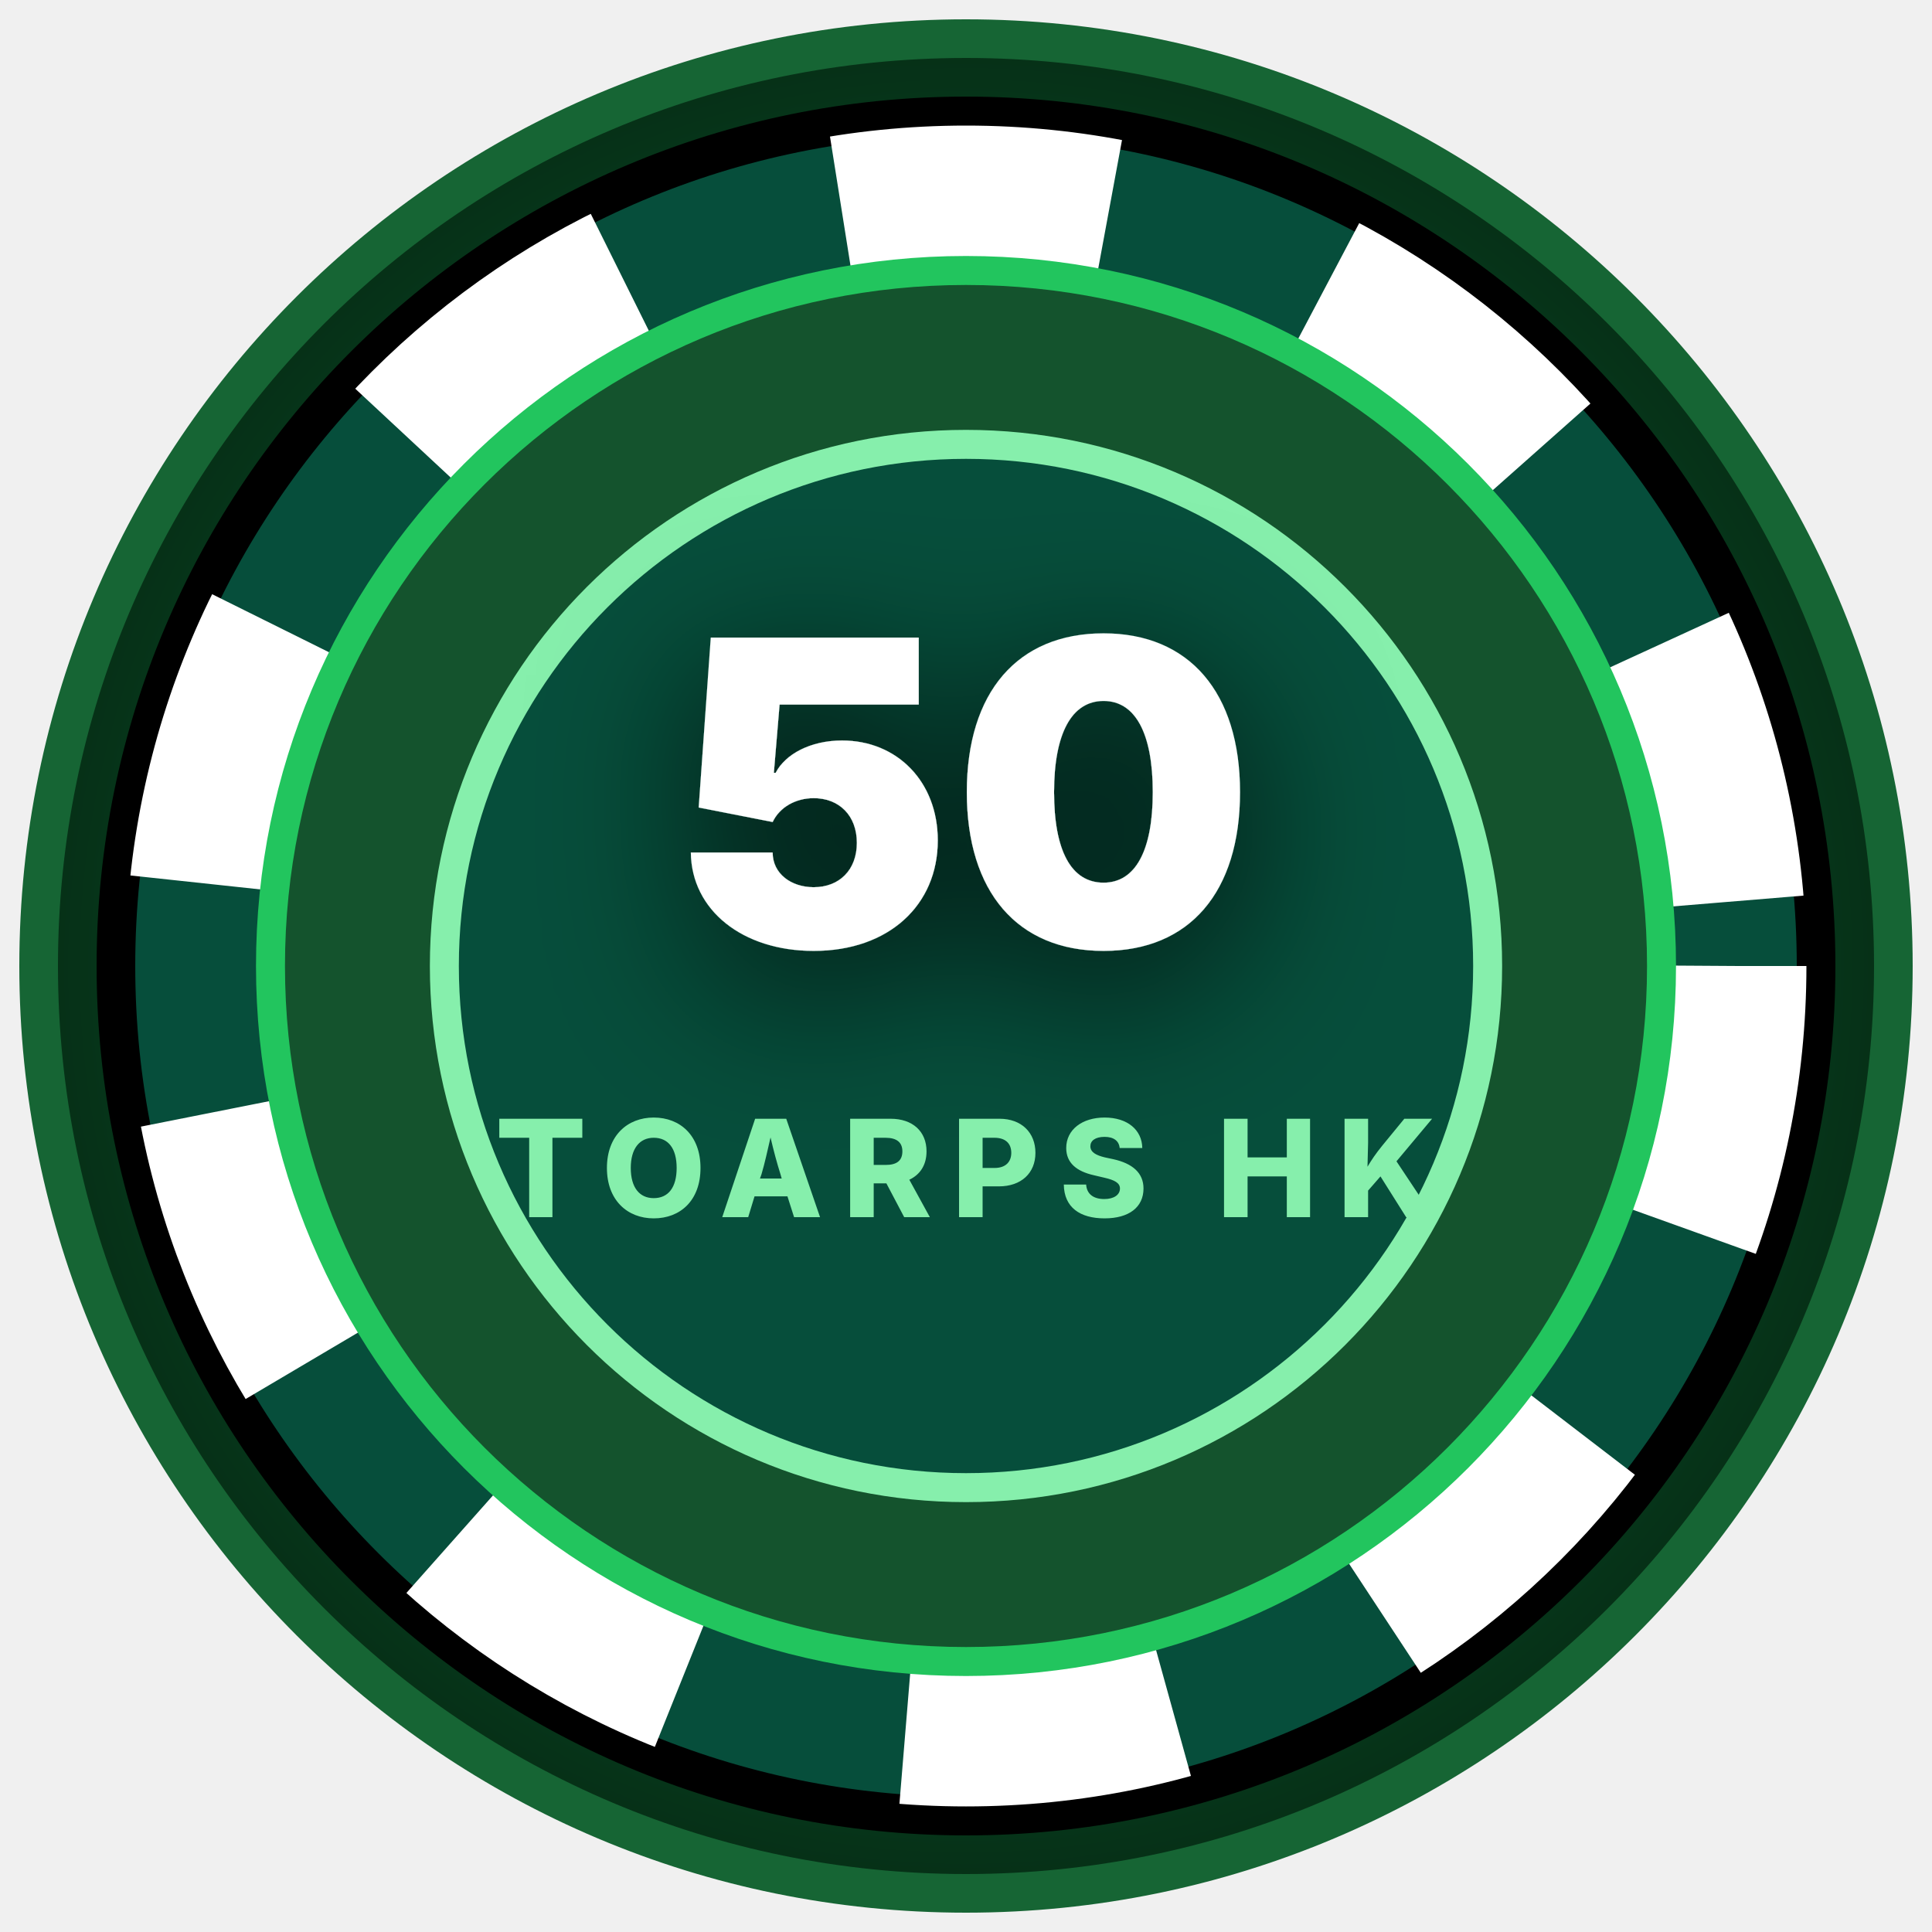
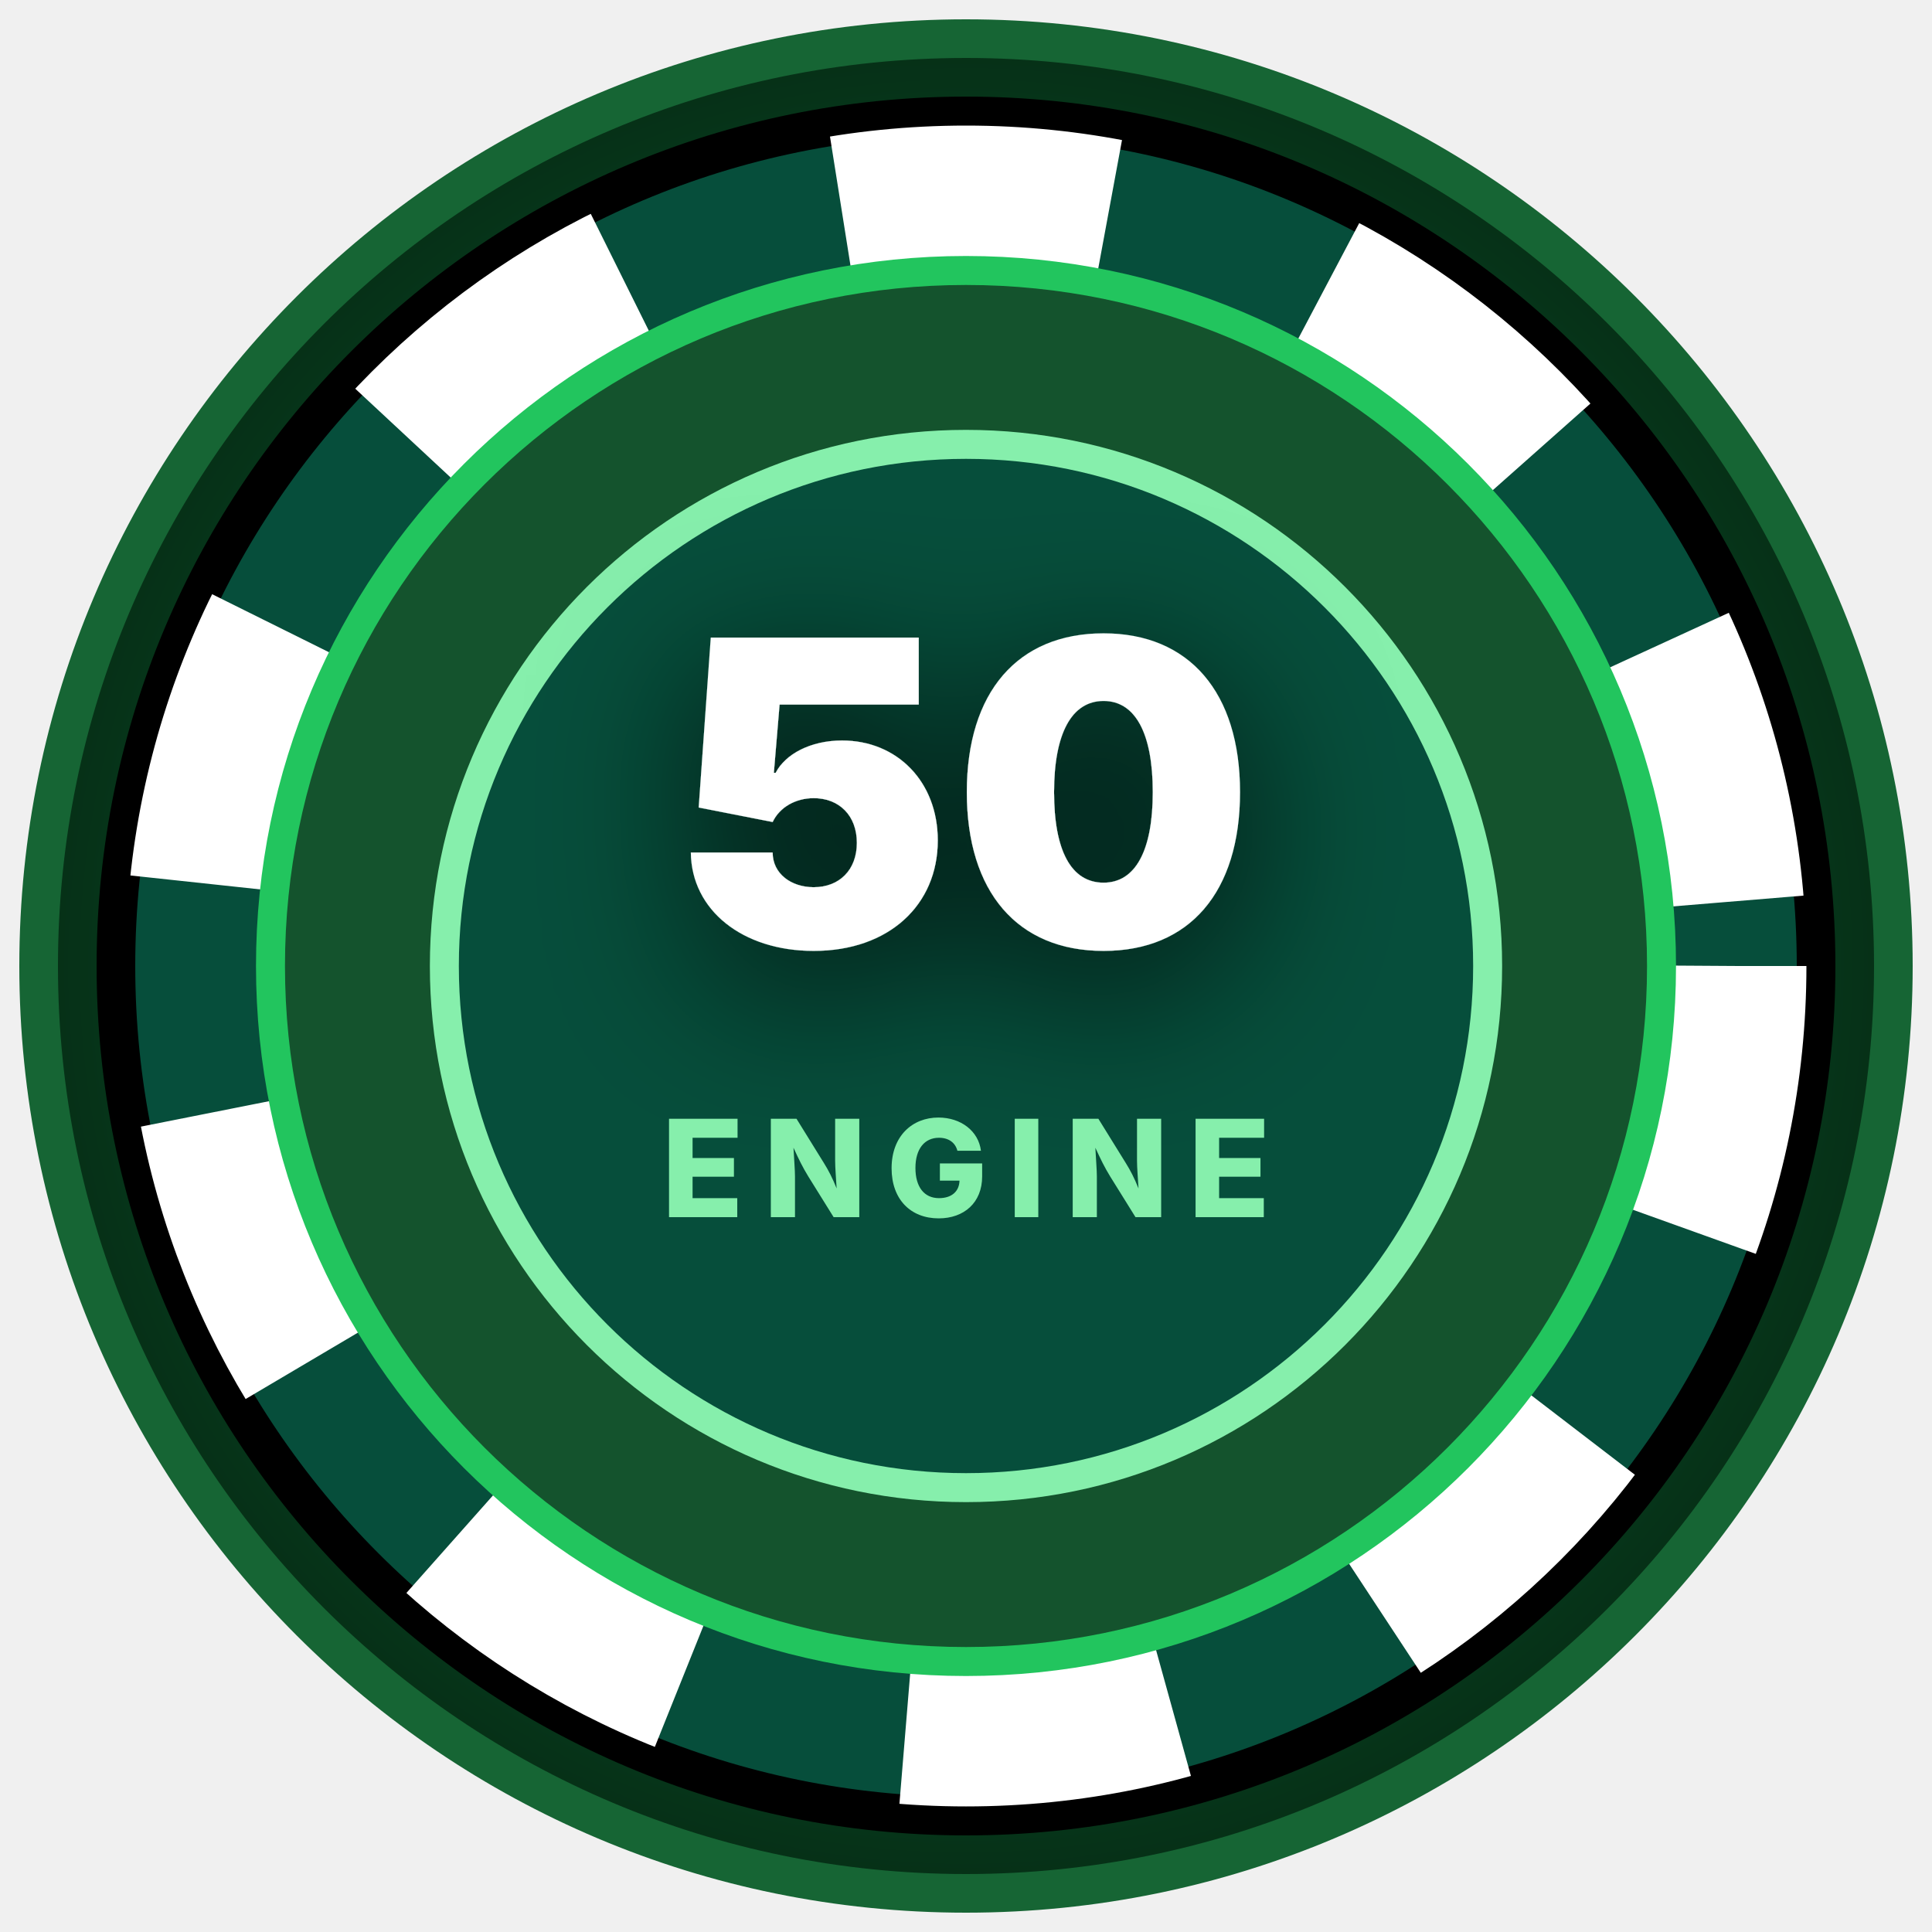
<svg xmlns="http://www.w3.org/2000/svg" viewBox="0 0 100 100" width="100" height="100">
  <defs>
    <radialGradient id="greenGlow" cx="50%" cy="50%" r="50%">
      <stop offset="0%" stop-color="#15803D" />
      <stop offset="100%" stop-color="#052E16" />
    </radialGradient>
  </defs>
  <circle cx="50" cy="50" r="48" fill="url(#greenGlow)" stroke="#166534" stroke-width="2" />
  <circle cx="50" cy="50" r="44" fill="#064E3B" stroke="#000000" stroke-width="2" />
  <circle cx="50" cy="50" r="40" fill="none" stroke="#FFFFFF" stroke-width="7" stroke-dasharray="14 12" />
  <circle cx="50" cy="50" r="36" fill="#14532D" stroke="#22C55E" stroke-width="1.5" />
  <circle cx="50" cy="50" r="27" fill="#064E3B" stroke="#86EFAC" stroke-width="1.5" />
  <text x="50" y="49" text-anchor="middle" font-family="system-ui, -apple-system, sans-serif" font-weight="900" font-size="22" fill="#FFFFFF" filter="drop-shadow(0 2px 4px rgba(0,0,0,0.8))">50</text>
-   <text x="50" y="63" text-anchor="middle" font-family="system-ui, -apple-system, sans-serif" font-weight="800" font-size="7" fill="#86EFAC" letter-spacing="1">TOARPS HK</text>
+   <text x="50" y="63" text-anchor="middle" font-family="system-ui, -apple-system, sans-serif" font-weight="800" font-size="7" fill="#86EFAC" letter-spacing="1">ENGINE</text>
</svg>
